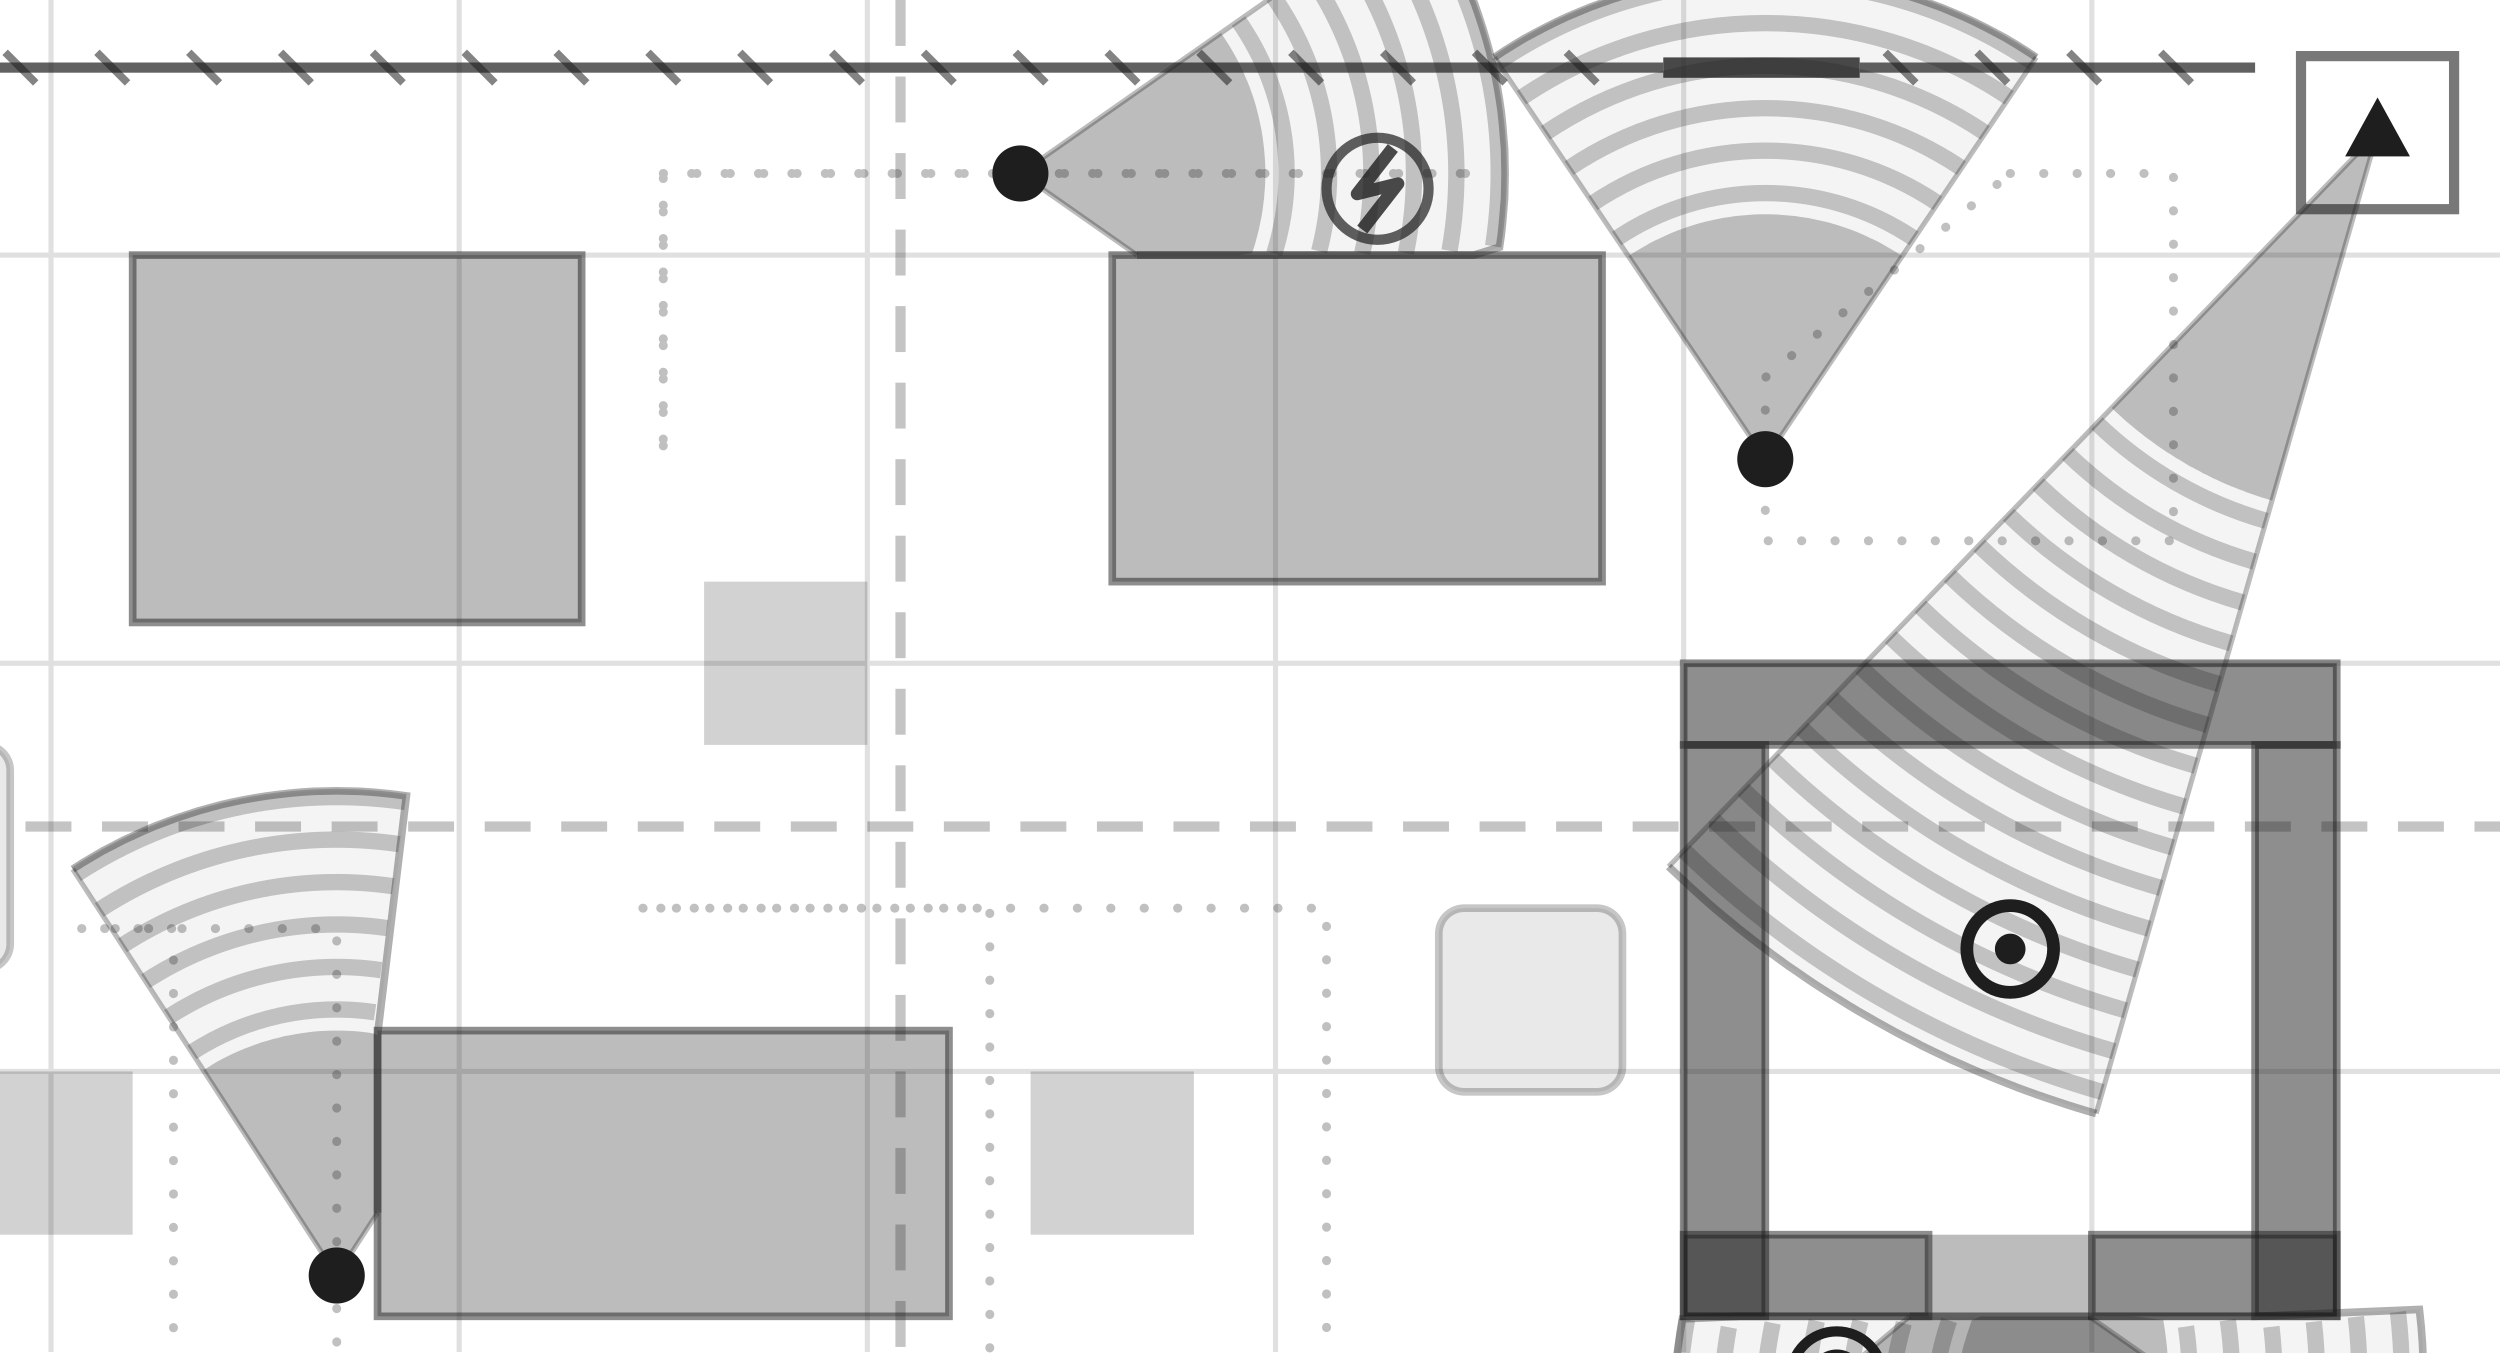
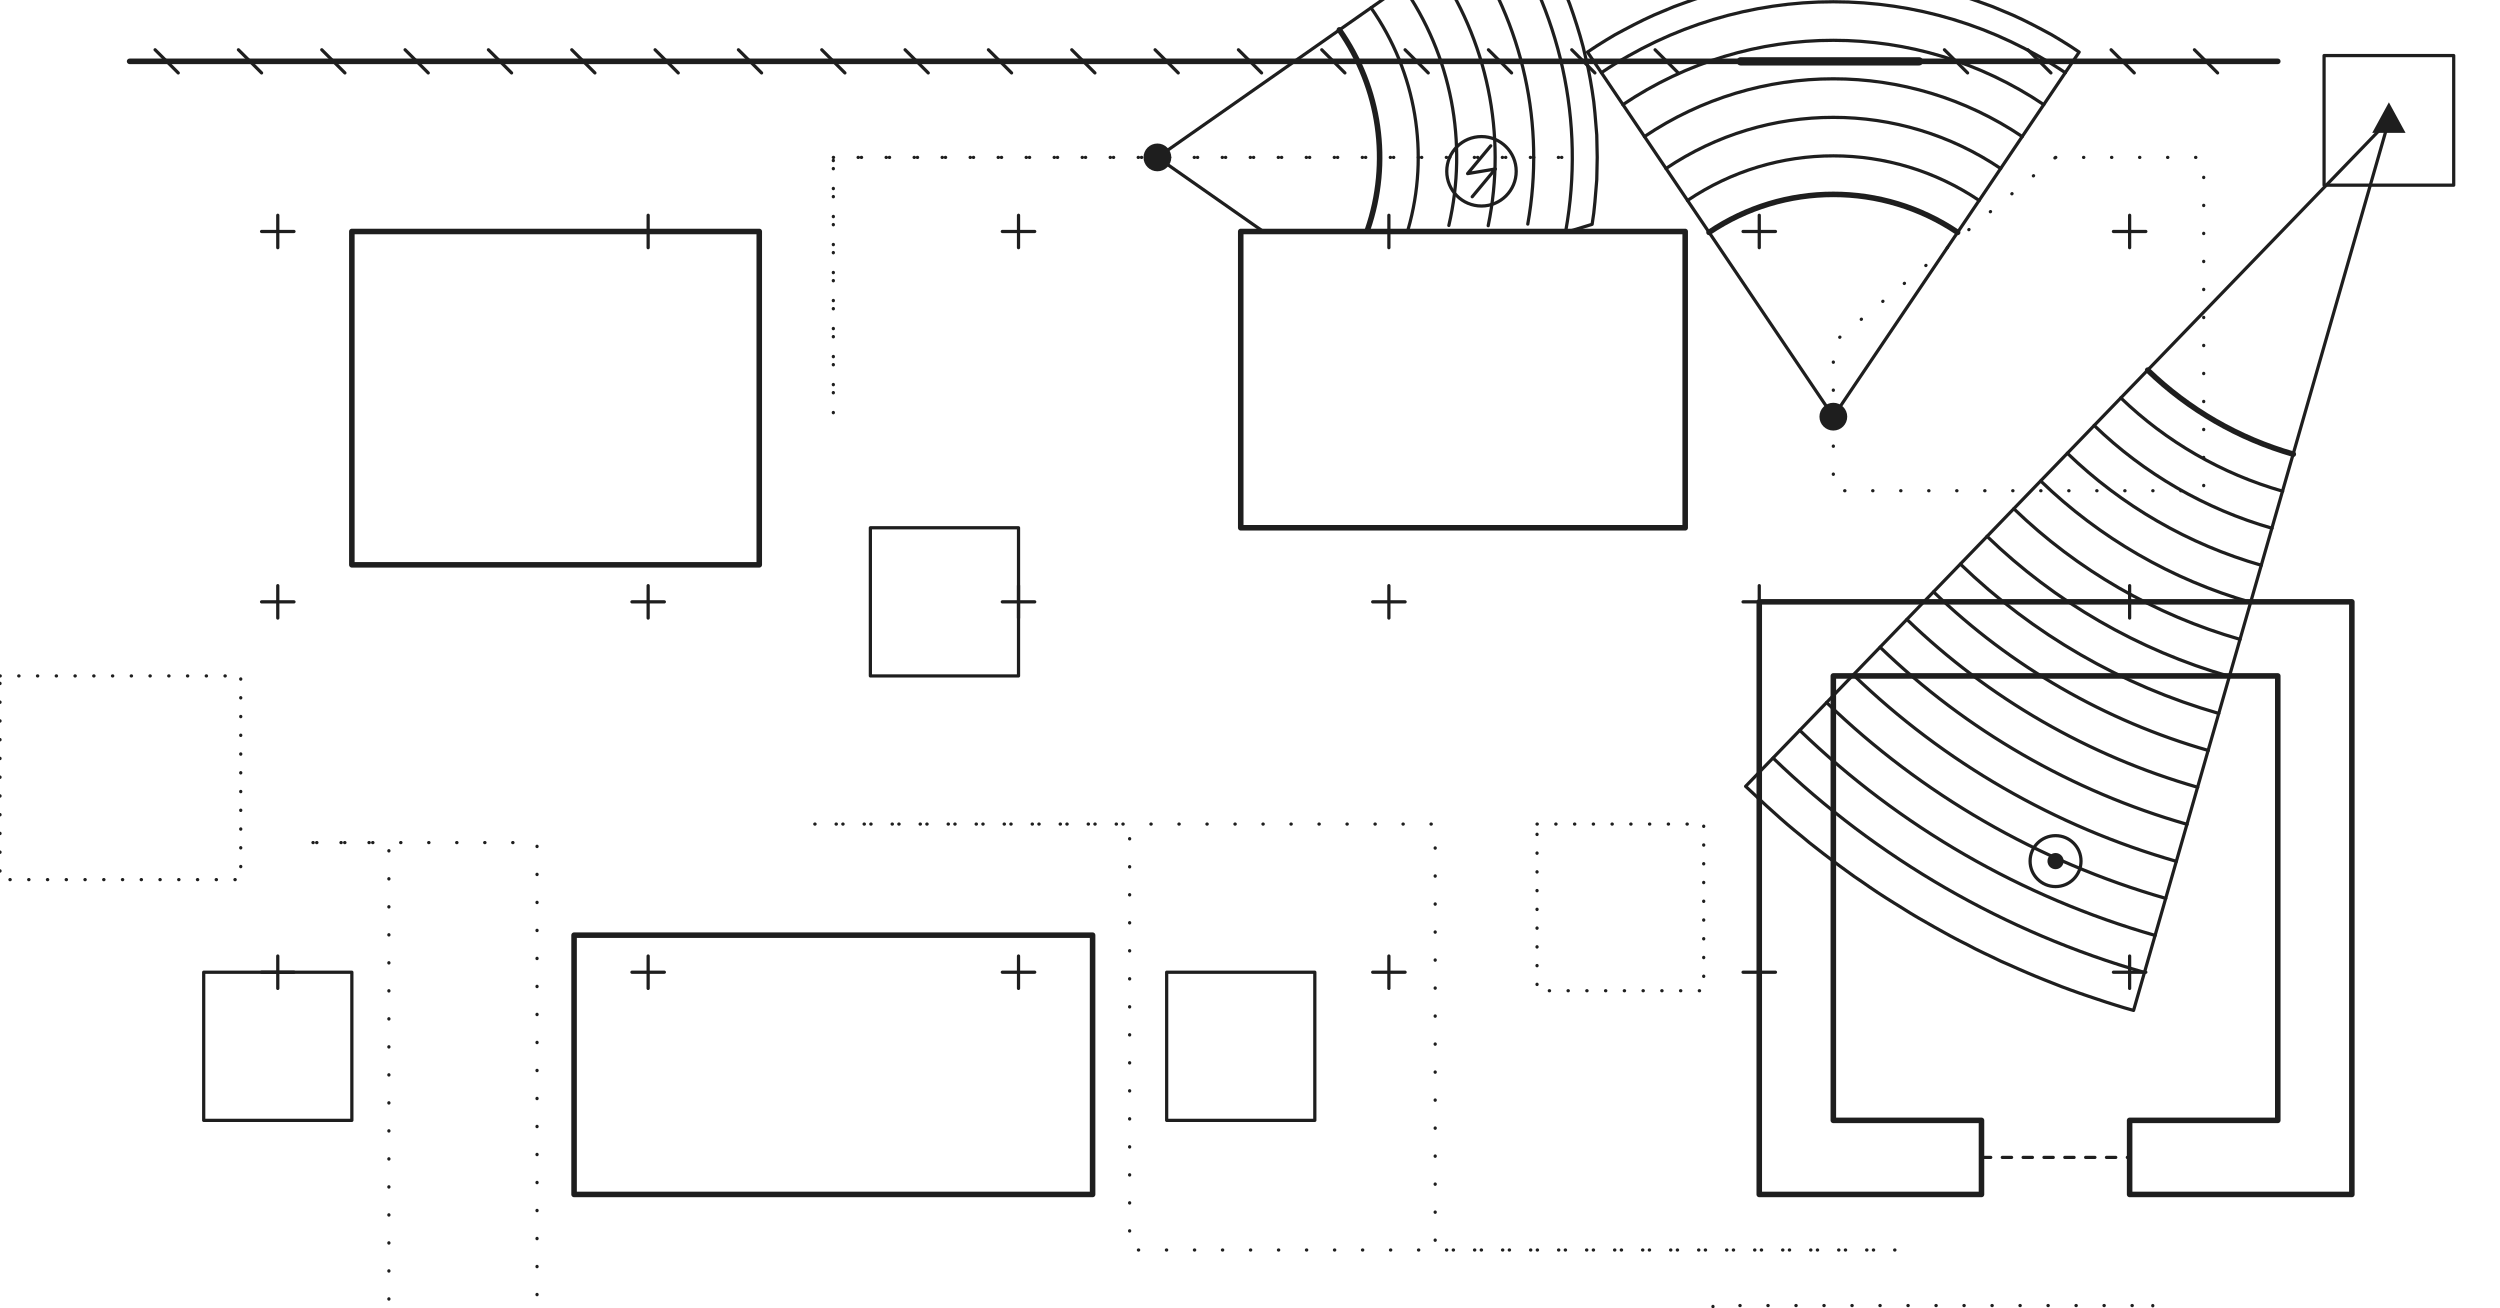
- <svg xmlns="http://www.w3.org/2000/svg" viewBox="300 60 980 530" fill="none">
-   <path d="M320 60V590M480 60V590M640 60V590M800 60V590M960 60V590M1120 60V590M300 160H1280M300 320H1280M300 480H1280" stroke="#1E1E1E" stroke-opacity="0.14" stroke-width="2" />
-   <path d="M653 0L653 800M160 384L1280 384M160 621L1280 621" stroke="#1E1E1E" stroke-opacity="0.26" stroke-width="4" stroke-dasharray="18 12" />
-   <rect x="200" y="352" width="104" height="88" rx="10" fill="#1E1E1E" fill-opacity="0.1" stroke="#1E1E1E" stroke-opacity="0.25" stroke-width="3" />
-   <rect x="864" y="416" width="72" height="72" rx="10" fill="#1E1E1E" fill-opacity="0.1" stroke="#1E1E1E" stroke-opacity="0.25" stroke-width="3" />
-   <path d="M368 640L432 640L432 424L330 424L368 424Z" stroke="#1E1E1E" stroke-opacity="0.28" stroke-width="3.5" stroke-linecap="round" stroke-linejoin="round" stroke-dasharray="0.1 13" fill="none" />
-   <path d="M560 128L880 128L560 128L560 240Z" stroke="#1E1E1E" stroke-opacity="0.28" stroke-width="3.5" stroke-linecap="round" stroke-linejoin="round" stroke-dasharray="0.1 13" fill="none" />
-   <path d="M1088 128L1152 128L1152 272L992 272L992 208Z" stroke="#1E1E1E" stroke-opacity="0.28" stroke-width="3.5" stroke-linecap="round" stroke-linejoin="round" stroke-dasharray="0.1 13" fill="none" />
-   <path d="M552 416L820 416L820 600L1020 600L688 600L688 416Z" stroke="#1E1E1E" stroke-opacity="0.28" stroke-width="3.5" stroke-linecap="round" stroke-linejoin="round" stroke-dasharray="0.1 13" fill="none" />
-   <rect x="352" y="160" width="176" height="144" fill="#1E1E1E" fill-opacity="0.3" stroke="#1E1E1E" stroke-opacity="0.5" stroke-width="3" />
-   <rect x="736" y="160" width="192" height="128" fill="#1E1E1E" fill-opacity="0.3" stroke="#1E1E1E" stroke-opacity="0.5" stroke-width="3" />
-   <rect x="448" y="464" width="224" height="112" fill="#1E1E1E" fill-opacity="0.3" stroke="#1E1E1E" stroke-opacity="0.5" stroke-width="3" />
-   <rect x="576" y="288" width="64" height="64" fill="#1E1E1E" fill-opacity="0.2" />
-   <rect x="704" y="480" width="64" height="64" fill="#1E1E1E" fill-opacity="0.2" />
-   <rect x="288" y="480" width="64" height="64" fill="#1E1E1E" fill-opacity="0.2" />
-   <rect x="960" y="320" width="256" height="32" fill="#1E1E1E" fill-opacity="0.5" stroke="#1E1E1E" stroke-opacity="0.5" stroke-width="3" />
-   <rect x="960" y="352" width="32" height="224" fill="#1E1E1E" fill-opacity="0.5" stroke="#1E1E1E" stroke-opacity="0.5" stroke-width="3" />
-   <rect x="1184" y="352" width="32" height="224" fill="#1E1E1E" fill-opacity="0.5" stroke="#1E1E1E" stroke-opacity="0.5" stroke-width="3" />
-   <rect x="960" y="544" width="96" height="32" fill="#1E1E1E" fill-opacity="0.5" stroke="#1E1E1E" stroke-opacity="0.5" stroke-width="3" />
-   <rect x="1120" y="544" width="96" height="32" fill="#1E1E1E" fill-opacity="0.5" stroke="#1E1E1E" stroke-opacity="0.5" stroke-width="3" />
-   <rect x="1056" y="544" width="64" height="32" fill="#1E1E1E" fill-opacity="0.3" />
-   <path d="M256 86.5H952" stroke="#1E1E1E" stroke-opacity="0.7" stroke-width="4" />
-   <path d="M266 80.5L278 92.5M302 80.5L314 92.5M338 80.5L350 92.5M374 80.5L386 92.5M410 80.5L422 92.5M446 80.5L458 92.5M482 80.5L494 92.5M518 80.5L530 92.5M554 80.5L566 92.5M590 80.5L602 92.5M626 80.5L638 92.5M662 80.5L674 92.5M698 80.5L710 92.5M734 80.5L746 92.5M770 80.5L782 92.5M806 80.5L818 92.5M842 80.5L854 92.5M878 80.5L890 92.5M914 80.5L926 92.5" stroke="#1E1E1E" stroke-opacity="0.55" stroke-width="3" />
-   <path d="M952 86.5H1029" stroke="#1E1E1E" stroke-opacity="0.8" stroke-width="8" />
-   <path d="M1029 86.5H1184" stroke="#1E1E1E" stroke-opacity="0.7" stroke-width="4" />
-   <path d="M1039 80.5L1051 92.5M1075 80.5L1087 92.5M1111 80.5L1123 92.5M1147 80.5L1159 92.5" stroke="#1E1E1E" stroke-opacity="0.55" stroke-width="3" />
-   <rect x="1202" y="82" width="60" height="60" stroke="#1E1E1E" stroke-opacity="0.6" stroke-width="4" fill="none" />
-   <circle cx="840" cy="134" r="20" stroke="#1E1E1E" stroke-opacity="0.7" stroke-width="4" fill="none" />
-   <polyline points="846,118 832,136 848,132 834,150" stroke="#1E1E1E" stroke-opacity="0.8" stroke-width="5" fill="none" stroke-linejoin="round" />
-   <polygon points="432,560 328.5,400.7 332.4,398.2 336.3,395.9 340.2,393.6 344.3,391.5 348.3,389.4 352.5,387.5 356.6,385.6 360.8,383.8 365.1,382.2 369.4,380.6 373.7,379.2 378,377.8 382.4,376.6 386.8,375.4 391.3,374.4 395.7,373.5 400.2,372.7 404.7,372 409.3,371.4 413.8,370.9 418.3,370.5 422.9,370.2 427.4,370.1 432,370 436.6,370.1 441.1,370.2 445.7,370.5 450.2,370.9 454.7,371.4 459.3,372 448,465.7 448,477.7 448,487.1 448,494.6 448,500.8 448,506 448,510.4 448,514.2 448,517.5 448,520.4 448,523 448,525.3 448,527.4 448,529.3 448,531 448,532.6 448,534 448,535.4" fill="#1E1E1E" fill-opacity="0.05" />
-   <path d="M375.2 472.5A104.3 104.3 0 0 1 447 456.8M366.1 458.6A121 121 0 0 1 449.4 440.3M357.1 444.6A137.6 137.6 0 0 1 451.7 423.8M348 430.6A154.2 154.2 0 0 1 454.1 407.4M338.9 416.7A170.9 170.9 0 0 1 456.5 390.9M329.9 402.7A187.5 187.5 0 0 1 458.9 374.4" stroke="#1E1E1E" stroke-opacity="0.24" stroke-width="6.4" fill="none" />
-   <polygon points="432,560 379.7,479.5 381.7,478.3 383.6,477.1 385.6,475.9 387.7,474.8 389.7,473.8 391.8,472.8 393.9,471.9 396,471 398.2,470.2 400.3,469.4 402.5,468.6 404.7,468 407,467.3 409.2,466.8 411.4,466.2 413.7,465.8 415.9,465.4 418.2,465 420.5,464.7 422.8,464.4 425.1,464.2 427.4,464.1 429.7,464 432,464 434.3,464 436.6,464.1 438.9,464.2 441.2,464.4 443.5,464.7 445.8,465 448,465.7 448,477.7 448,487.1 448,494.6 448,500.8 448,506 448,510.4 448,514.2 448,517.5 448,520.4 448,523 448,525.3 448,527.4 448,529.3 448,531 448,532.6 448,534 448,535.4" fill="#1E1E1E" fill-opacity="0.26" />
-   <polyline points="328.5,400.7 332.4,398.2 336.3,395.9 340.2,393.6 344.3,391.5 348.3,389.4 352.5,387.5 356.6,385.6 360.8,383.8 365.1,382.2 369.4,380.6 373.7,379.2 378,377.8 382.4,376.6 386.8,375.4 391.3,374.4 395.7,373.5 400.2,372.7 404.7,372 409.3,371.4 413.8,370.9 418.3,370.5 422.9,370.2 427.4,370.1 432,370 436.6,370.1 441.1,370.2 445.7,370.5 450.2,370.9 454.7,371.4 459.3,372 448,465.7 448,477.7 448,487.1 448,494.6 448,500.8 448,506 448,510.4 448,514.2 448,517.5 448,520.4 448,523 448,525.3 448,527.4 448,529.3 448,531 448,532.6 448,534 448,535.4" stroke="#1E1E1E" stroke-opacity="0.35" stroke-width="3" fill="none" />
-   <polyline points="328.5,400.7 432,560 448,535.4" stroke="#1E1E1E" stroke-opacity="0.3" stroke-width="2" fill="none" />
-   <polygon points="650,744 805.6,635 800,644.6 800,650 800,655.2 800,660.3 800,665.2 800,670 800,674.7 800,679.3 800,683.8 800,688.2 800,692.5 800,696.7 800,700.9 803.7,704 821.6,704 836.1,705.6 837,710.3 837.8,715.1 838.5,719.9 839,724.7 839.4,729.5 839.8,734.3 839.9,739.2 840,744 839.9,748.8 839.8,753.7 839.4,758.5 839,763.3 838.5,768.1 837.8,772.9 837,777.7 836.1,782.4 835,787.1 833.9,791.8 832.6,796.5 831.2,801.1 829.7,805.7 828.1,810.3 826.3,814.8 824.5,819.3 822.5,823.7 820.4,828 818.2,832.3 815.9,836.6 813.5,840.8 811,844.9 808.4,849 805.6,853" fill="#1E1E1E" fill-opacity="0.05" />
-   <path d="M735.5 684.2A104.3 104.3 0 0 1 735.5 803.8M749.1 674.6A121 121 0 0 1 749.1 813.4M762.7 665.1A137.6 137.6 0 0 1 762.7 822.9M776.3 655.5A154.2 154.2 0 0 1 776.3 832.5M790 646A170.9 170.9 0 0 1 799.2 660.7M816.4 705.2A170.9 170.9 0 0 1 790 842M833.6 706.1A187.5 187.5 0 0 1 803.6 851.6" stroke="#1E1E1E" stroke-opacity="0.24" stroke-width="6.4" fill="none" />
-   <polygon points="650,744 728.6,688.9 730,691 731.3,693 732.6,695.1 733.8,697.2 735,699.4 736.1,701.5 737.2,703.7 738.1,706 739.1,708.2 740,710.5 740.8,712.8 741.6,715.1 742.3,717.5 742.9,719.8 743.5,722.2 744,724.6 744.5,727 744.9,729.4 745.2,731.8 745.5,734.2 745.7,736.7 745.9,739.1 746,741.6 746,744 746,746.4 745.9,748.9 745.7,751.3 745.5,753.8 745.2,756.2 744.9,758.6 744.5,761 744,763.4 743.5,765.8 742.9,768.2 742.3,770.5 741.6,772.9 740.8,775.2 740,777.5 739.1,779.8 738.1,782 737.2,784.3 736.1,786.5 735,788.6 733.8,790.8 732.6,792.9 731.3,795 730,797 728.6,799.1" fill="#1E1E1E" fill-opacity="0.26" />
-   <polyline points="805.6,635 800,644.6 800,650 800,655.2 800,660.3 800,665.2 800,670 800,674.7 800,679.3 800,683.8 800,688.2 800,692.5 800,696.7 800,700.9 803.7,704 821.6,704 836.1,705.6 837,710.3 837.8,715.1 838.5,719.9 839,724.7 839.4,729.5 839.8,734.3 839.9,739.2 840,744 839.9,748.8 839.8,753.7 839.4,758.5 839,763.3 838.5,768.1 837.8,772.9 837,777.7 836.1,782.4 835,787.1 833.9,791.8 832.6,796.5 831.2,801.1 829.7,805.7 828.1,810.3 826.3,814.8 824.5,819.3 822.5,823.7 820.4,828 818.2,832.3 815.9,836.6 813.5,840.8 811,844.9 808.4,849 805.6,853" stroke="#1E1E1E" stroke-opacity="0.35" stroke-width="3" fill="none" />
-   <polyline points="805.6,635 650,744 805.6,853" stroke="#1E1E1E" stroke-opacity="0.3" stroke-width="2" fill="none" />
-   <polygon points="1060,760 900.7,863.5 898.2,859.6 895.9,855.7 893.6,851.8 891.5,847.7 889.4,843.7 887.5,839.5 885.6,835.4 883.8,831.2 882.2,826.9 880.6,822.6 879.2,818.3 877.8,814 876.6,809.6 875.4,805.2 874.4,800.7 873.5,796.3 872.7,791.8 872,787.3 871.4,782.7 870.9,778.2 870.5,773.7 870.2,769.1 870.1,764.6 870,760 870.1,755.4 870.2,750.9 870.5,746.3 870.9,741.8 871.4,737.3 872,732.7 872.7,728.2 873.5,723.7 874.4,719.3 875.4,714.8 876.6,710.4 877.8,706 886.4,704 899.6,704 911.2,704 912,700.2 912,696 912,691.8 912,687.4 912,683 912,678.4 912,673.7 912,668.9 912,663.9" fill="#1E1E1E" fill-opacity="0.05" />
-   <path d="M972.5 816.8A104.3 104.3 0 0 1 972.5 703.2M958.6 825.9A121 121 0 0 1 958.6 694.1M944.6 834.9A137.6 137.6 0 0 1 944.6 685.1M930.6 844A154.2 154.2 0 0 1 930.6 676M916.7 853.1A170.9 170.9 0 0 1 897.4 707.5M912.4 673.9A170.9 170.9 0 0 1 916.7 666.9M902.7 862.1A187.5 187.5 0 0 1 880.2 706.7" stroke="#1E1E1E" stroke-opacity="0.24" stroke-width="6.4" fill="none" />
-   <polygon points="1060,760 979.5,812.3 978.3,810.3 977.1,808.4 975.9,806.4 974.8,804.3 973.8,802.3 972.8,800.2 971.9,798.1 971,796 970.2,793.8 969.4,791.7 968.6,789.5 968,787.3 967.3,785 966.8,782.8 966.2,780.6 965.8,778.3 965.4,776.1 965,773.8 964.7,771.5 964.4,769.2 964.2,766.9 964.1,764.6 964,762.3 964,760 964,757.7 964.1,755.4 964.2,753.1 964.4,750.8 964.7,748.5 965,746.2 965.4,743.9 965.8,741.7 966.2,739.4 966.8,737.2 967.3,735 968,732.7 968.6,730.5 969.4,728.3 970.2,726.2 971,724 971.9,721.9 972.8,719.8 973.8,717.7 974.8,715.7 975.9,713.6 977.1,711.6 978.3,709.7 979.5,707.7" fill="#1E1E1E" fill-opacity="0.26" />
-   <polyline points="900.7,863.5 898.2,859.6 895.9,855.7 893.6,851.8 891.5,847.7 889.4,843.7 887.5,839.5 885.6,835.4 883.8,831.2 882.2,826.9 880.6,822.6 879.2,818.3 877.8,814 876.6,809.6 875.4,805.2 874.4,800.7 873.5,796.3 872.7,791.8 872,787.3 871.4,782.7 870.9,778.2 870.5,773.7 870.2,769.1 870.1,764.6 870,760 870.1,755.4 870.2,750.9 870.5,746.3 870.9,741.8 871.4,737.3 872,732.7 872.7,728.2 873.5,723.7 874.4,719.3 875.4,714.8 876.6,710.4 877.8,706 886.4,704 899.6,704 911.2,704 912,700.2 912,696 912,691.8 912,687.4 912,683 912,678.4 912,673.7 912,668.9 912,663.9" stroke="#1E1E1E" stroke-opacity="0.35" stroke-width="3" fill="none" />
-   <polyline points="900.7,863.5 1060,760 912,663.9" stroke="#1E1E1E" stroke-opacity="0.3" stroke-width="2" fill="none" />
-   <polygon points="700,128 855.6,19 858.4,23 861,27.1 863.5,31.2 865.9,35.4 868.2,39.7 870.4,44 872.5,48.3 874.5,52.7 876.3,57.2 878.1,61.7 879.7,66.3 881.2,70.9 882.6,75.5 883.9,80.2 885,84.9 886.1,89.6 887,94.3 887.8,99.1 888.5,103.9 889,108.7 889.4,113.5 889.8,118.3 889.9,123.2 890,128 889.9,132.8 889.8,137.7 889.4,142.5 889,147.3 888.5,152.1 887.8,156.9 877.7,160 855,160 837.2,160 823,160 811.3,160 801.5,160 793.2,160 786,160 779.7,160 774.2,160 769.3,160 764.9,160 760.9,160 757.3,160 754.1,160 751,160 748.3,160 745.7,160" fill="#1E1E1E" fill-opacity="0.05" />
-   <path d="M785.5 68.2A104.3 104.3 0 0 1 799.5 159.4M799.1 58.6A121 121 0 0 1 817.1 158.5M812.7 49.1A137.6 137.6 0 0 1 834 159.2M826.3 39.5A154.2 154.2 0 0 1 851.1 159.2M840 30A170.9 170.9 0 0 1 868.2 158.3M853.6 20.4A187.5 187.5 0 0 1 885.3 156.5" stroke="#1E1E1E" stroke-opacity="0.24" stroke-width="6.4" fill="none" />
-   <polygon points="700,128 778.6,72.9 780,75 781.3,77 782.6,79.1 783.8,81.2 785,83.4 786.1,85.5 787.2,87.7 788.1,90 789.1,92.2 790,94.5 790.8,96.8 791.6,99.1 792.3,101.5 792.9,103.8 793.5,106.2 794,108.6 794.5,111 794.9,113.4 795.2,115.8 795.5,118.2 795.7,120.7 795.9,123.1 796,125.6 796,128 796,130.4 795.9,132.9 795.7,135.3 795.5,137.8 795.2,140.2 794.9,142.6 794.5,145 794,147.4 793.5,149.8 792.9,152.2 792.3,154.5 791.6,156.9 790.8,159.2 786,160 779.7,160 774.2,160 769.3,160 764.9,160 760.9,160 757.3,160 754.1,160 751,160 748.3,160 745.7,160" fill="#1E1E1E" fill-opacity="0.26" />
-   <polyline points="855.6,19 858.4,23 861,27.1 863.5,31.2 865.9,35.4 868.2,39.7 870.4,44 872.5,48.3 874.5,52.7 876.3,57.2 878.1,61.7 879.7,66.3 881.2,70.9 882.6,75.5 883.9,80.2 885,84.9 886.1,89.6 887,94.3 887.8,99.1 888.5,103.9 889,108.7 889.4,113.5 889.8,118.3 889.9,123.2 890,128 889.9,132.8 889.8,137.7 889.4,142.5 889,147.3 888.5,152.1 887.8,156.9 877.7,160 855,160 837.2,160 823,160 811.3,160 801.5,160 793.2,160 786,160 779.7,160 774.2,160 769.3,160 764.9,160 760.9,160 757.3,160 754.1,160 751,160 748.3,160 745.7,160" stroke="#1E1E1E" stroke-opacity="0.35" stroke-width="3" fill="none" />
-   <polyline points="855.6,19 700,128 745.7,160" stroke="#1E1E1E" stroke-opacity="0.3" stroke-width="2" fill="none" />
-   <polygon points="992,240 885.8,82.5 889.7,79.9 893.7,77.4 897.7,75 901.8,72.8 906,70.6 910.2,68.5 914.5,66.5 918.8,64.7 923.1,62.9 927.5,61.3 932,59.7 936.4,58.3 941,57 945.5,55.8 950.1,54.7 954.7,53.7 959.3,52.8 963.9,52.1 968.6,51.5 973.2,50.9 977.9,50.5 982.6,50.2 987.3,50.1 992,50 996.7,50.1 1001.4,50.2 1006.1,50.5 1010.8,50.9 1015.4,51.5 1020.1,52.1 1024.7,52.8 1029.3,53.7 1033.9,54.7 1038.5,55.8 1043,57 1047.6,58.3 1052,59.7 1056.5,61.3 1060.9,62.9 1065.2,64.7 1069.5,66.5 1073.8,68.5 1078,70.6 1082.2,72.8 1086.3,75 1090.3,77.4 1094.3,79.9 1098.2,82.5" fill="#1E1E1E" fill-opacity="0.05" />
-   <path d="M933.7 153.5A104.3 104.3 0 0 1 1050.3 153.5M924.4 139.7A121 121 0 0 1 1059.6 139.7M915.1 125.9A137.6 137.6 0 0 1 1068.9 125.9M905.8 112.1A154.2 154.2 0 0 1 1078.2 112.1M896.4 98.3A170.9 170.9 0 0 1 1087.6 98.3M887.1 84.5A187.5 187.5 0 0 1 1096.9 84.5" stroke="#1E1E1E" stroke-opacity="0.24" stroke-width="6.4" fill="none" />
-   <polygon points="992,240 938.3,160.4 940.3,159.1 942.3,157.9 944.4,156.7 946.4,155.5 948.5,154.4 950.7,153.4 952.8,152.4 955,151.4 957.2,150.5 959.4,149.7 961.7,148.9 963.9,148.2 966.2,147.5 968.5,146.9 970.8,146.4 973.1,145.9 975.5,145.4 977.8,145.1 980.2,144.7 982.5,144.5 984.9,144.3 987.3,144.1 989.6,144 992,144 994.4,144 996.7,144.1 999.1,144.3 1001.5,144.5 1003.8,144.7 1006.2,145.1 1008.5,145.4 1010.9,145.9 1013.2,146.4 1015.5,146.9 1017.8,147.5 1020.1,148.2 1022.3,148.9 1024.6,149.7 1026.8,150.5 1029,151.4 1031.2,152.4 1033.3,153.4 1035.5,154.4 1037.6,155.5 1039.6,156.7 1041.7,157.9 1043.7,159.1 1045.7,160.4" fill="#1E1E1E" fill-opacity="0.26" />
-   <polyline points="885.8,82.5 889.7,79.9 893.7,77.4 897.7,75 901.8,72.8 906,70.6 910.2,68.5 914.5,66.5 918.8,64.7 923.1,62.9 927.5,61.3 932,59.7 936.4,58.3 941,57 945.5,55.8 950.1,54.7 954.7,53.7 959.3,52.8 963.9,52.1 968.6,51.5 973.2,50.9 977.9,50.5 982.6,50.2 987.3,50.1 992,50 996.7,50.1 1001.4,50.2 1006.1,50.5 1010.8,50.9 1015.4,51.5 1020.1,52.1 1024.7,52.8 1029.3,53.7 1033.9,54.7 1038.5,55.8 1043,57 1047.6,58.3 1052,59.7 1056.5,61.3 1060.9,62.9 1065.2,64.7 1069.5,66.5 1073.8,68.5 1078,70.6 1082.2,72.8 1086.3,75 1090.3,77.4 1094.3,79.9 1098.2,82.5" stroke="#1E1E1E" stroke-opacity="0.35" stroke-width="3" fill="none" />
-   <polyline points="885.8,82.5 992,240 1098.2,82.5" stroke="#1E1E1E" stroke-opacity="0.3" stroke-width="2" fill="none" />
-   <polygon points="1232,112 1121.7,496.5 1117.8,495.4 1113.9,494.2 1110.1,493 1106.2,491.7 1102.3,490.4 1098.5,489.1 1094.6,487.7 1090.8,486.3 1087,484.8 1083.2,483.3 1079.5,481.8 1075.7,480.2 1072,478.6 1068.2,476.9 1064.5,475.3 1060.8,473.5 1057.2,471.8 1053.5,470 1049.9,468.1 1046.3,466.3 1042.7,464.4 1039.1,462.4 1035.5,460.4 1032,458.4 1028.5,456.4 1025,454.3 1021.5,452.1 1018.1,450 1014.6,447.8 1011.2,445.6 1007.8,443.3 1004.5,441 1001.1,438.7 997.8,436.3 994.5,433.9 991.3,431.5 988,429 984.8,426.5 981.6,424 978.5,421.4 975.3,418.8 972.2,416.2 969.1,413.5 966.1,410.8 963.1,408.1 960.1,405.3 957.1,402.5 954.1,399.7" fill="#1E1E1E" fill-opacity="0.05" />
-   <path d="M1188.4 264.2A158.3 158.3 0 0 1 1122 225.9M1183.8 280.2A175 175 0 0 1 1110.5 237.9M1179.2 296.2A191.6 191.6 0 0 1 1098.9 249.8M1174.6 312.2A208.2 208.2 0 0 1 1087.3 261.8M1170 328.2A224.9 224.9 0 0 1 1075.8 273.8M1165.4 344.2A241.5 241.5 0 0 1 1064.2 285.7M1160.8 360.2A258.2 258.2 0 0 1 1052.7 297.7M1156.3 376.2A274.8 274.8 0 0 1 1041.1 309.7M1151.7 392.2A291.4 291.4 0 0 1 1029.5 321.6M1147.1 408.1A308.1 308.1 0 0 1 1018 333.6M1142.5 424.1A324.7 324.7 0 0 1 1006.4 345.6M1137.9 440.1A341.4 341.4 0 0 1 994.9 357.6M1133.3 456.1A358 358 0 0 1 983.3 369.5M1128.7 472.1A374.6 374.6 0 0 1 971.8 381.5M1124.1 488.1A391.3 391.3 0 0 1 960.2 393.5" stroke="#1E1E1E" stroke-opacity="0.24" stroke-width="6.4" fill="none" />
-   <polygon points="1232,112 1190.7,256.2 1189.2,255.8 1187.7,255.3 1186.3,254.9 1184.8,254.4 1183.4,253.9 1181.9,253.4 1180.5,252.9 1179.1,252.3 1177.6,251.8 1176.2,251.2 1174.8,250.7 1173.4,250.1 1172,249.5 1170.6,248.9 1169.2,248.2 1167.8,247.6 1166.4,246.9 1165.1,246.2 1163.7,245.6 1162.4,244.8 1161,244.1 1159.7,243.4 1158.3,242.7 1157,241.9 1155.7,241.1 1154.4,240.3 1153.1,239.6 1151.8,238.7 1150.5,237.9 1149.2,237.1 1147.9,236.2 1146.7,235.4 1145.4,234.5 1144.2,233.6 1143,232.7 1141.7,231.8 1140.5,230.9 1139.3,229.9 1138.1,229 1136.9,228 1135.7,227 1134.6,226.1 1133.4,225.1 1132.3,224.1 1131.1,223 1130,222 1128.9,221 1127.8,219.9" fill="#1E1E1E" fill-opacity="0.26" />
-   <polyline points="1121.7,496.5 1117.8,495.4 1113.9,494.2 1110.1,493 1106.2,491.7 1102.3,490.4 1098.5,489.1 1094.6,487.7 1090.8,486.3 1087,484.8 1083.2,483.3 1079.5,481.8 1075.7,480.2 1072,478.6 1068.2,476.9 1064.5,475.3 1060.8,473.5 1057.2,471.8 1053.5,470 1049.9,468.1 1046.3,466.3 1042.7,464.4 1039.1,462.4 1035.5,460.4 1032,458.4 1028.5,456.4 1025,454.3 1021.5,452.1 1018.1,450 1014.6,447.8 1011.2,445.6 1007.8,443.3 1004.5,441 1001.1,438.7 997.8,436.3 994.5,433.9 991.3,431.5 988,429 984.8,426.5 981.6,424 978.5,421.4 975.3,418.8 972.2,416.2 969.1,413.5 966.1,410.8 963.1,408.1 960.1,405.3 957.1,402.5 954.1,399.7" stroke="#1E1E1E" stroke-opacity="0.35" stroke-width="3" fill="none" />
-   <polyline points="1121.7,496.5 1232,112 954.1,399.7" stroke="#1E1E1E" stroke-opacity="0.3" stroke-width="2" fill="none" />
-   <polygon points="1176,616 995.8,742.2 992.6,737.6 989.6,732.9 986.7,728.1 983.9,723.2 981.2,718.3 978.7,713.3 976.3,708.3 974,703.1 971.8,698 969.8,692.7 967.9,687.5 966.2,682.2 964.6,676.8 963.1,671.4 961.7,666 960.5,660.5 959.5,655 958.6,649.5 957.8,643.9 957.1,638.4 956.6,632.8 956.3,627.2 956.1,621.6 956,616 956.1,610.4 956.3,604.8 956.6,599.2 957.1,593.6 957.8,588.1 958.6,582.5 959.5,577 982.3,576 1004.4,576 1022.3,576 1036.9,576 1049.1,576 1059.6,576 1068.5,576 1076.4,576 1083.3,576 1089.4,576 1094.9,576 1099.8,576 1104.3,576 1108.4,576 1112.2,576 1115.7,576 1118.9,576" fill="#1E1E1E" fill-opacity="0.05" />
-   <path d="M1079.1 683.9A118.3 118.3 0 0 1 1064.1 577.6M1065.4 693.4A135 135 0 0 1 1046.3 578.7M1051.8 703A151.6 151.6 0 0 1 1029.3 577.8M1038.2 712.5A168.2 168.2 0 0 1 1012.2 577.8M1024.6 722A184.9 184.9 0 0 1 994.9 578.6M1010.9 731.6A201.5 201.5 0 0 1 977.7 580.3M997.3 741.1A218.2 218.2 0 0 1 961.3 577.3" stroke="#1E1E1E" stroke-opacity="0.24" stroke-width="6.4" fill="none" />
-   <polygon points="1176,616 1085.9,679.1 1084.3,676.8 1082.8,674.4 1081.3,672 1079.9,669.6 1078.6,667.1 1077.3,664.7 1076.1,662.1 1075,659.6 1073.9,657 1072.9,654.4 1072,651.7 1071.1,649.1 1070.3,646.4 1069.5,643.7 1068.9,641 1068.3,638.2 1067.7,635.5 1067.3,632.7 1066.9,630 1066.6,627.2 1066.3,624.4 1066.1,621.6 1066,618.8 1066,616 1066,613.2 1066.1,610.4 1066.3,607.6 1066.6,604.8 1066.9,602 1067.3,599.3 1067.7,596.5 1068.3,593.8 1068.9,591 1069.5,588.3 1070.3,585.6 1071.1,582.9 1072,580.3 1072.9,577.6 1076.4,576 1083.3,576 1089.4,576 1094.9,576 1099.8,576 1104.3,576 1108.4,576 1112.2,576 1115.7,576 1118.9,576" fill="#1E1E1E" fill-opacity="0.26" />
-   <polyline points="995.8,742.2 992.6,737.6 989.6,732.9 986.7,728.1 983.9,723.2 981.2,718.3 978.7,713.3 976.3,708.3 974,703.1 971.8,698 969.8,692.7 967.9,687.5 966.2,682.2 964.6,676.8 963.1,671.4 961.7,666 960.5,660.5 959.5,655 958.6,649.5 957.8,643.9 957.1,638.4 956.6,632.8 956.3,627.2 956.1,621.6 956,616 956.1,610.4 956.3,604.8 956.6,599.2 957.1,593.6 957.8,588.1 958.6,582.5 959.5,577 982.3,576 1004.4,576 1022.3,576 1036.9,576 1049.1,576 1059.6,576 1068.5,576 1076.4,576 1083.3,576 1089.4,576 1094.9,576 1099.8,576 1104.3,576 1108.4,576 1112.2,576 1115.7,576 1118.9,576" stroke="#1E1E1E" stroke-opacity="0.35" stroke-width="3" fill="none" />
-   <polyline points="995.8,742.2 1176,616 1118.9,576" stroke="#1E1E1E" stroke-opacity="0.3" stroke-width="2" fill="none" />
-   <polygon points="1020,600 1048.6,576 1050.4,576 1052.2,576 1054.3,576 1056.5,576 1058.9,576 1061.6,576 1064.5,576 1067.8,576 1071.5,576 1075.6,576 1080.4,576 1085.9,576 1092.4,576 1100.2,576 1109.6,576 1121.3,576 1136.2,576 1156.1,576 1183.8,576 1248.4,573.3 1249.1,580 1249.6,586.6 1249.9,593.3 1250,600 1249.9,606.7 1249.6,613.4 1249.1,620 1248.4,626.7 1247.6,633.3 1246.5,639.9 1245.2,646.5 1243.8,653 1242.2,659.5 1240.3,666 1238.3,672.3 1236.1,678.7 1233.7,684.9 1231.2,691.1 1228.5,697.2 1225.5,703.2 1222.4,709.2 1219.2,715 1215.8,720.7 1212.2,726.4 1208.4,731.9 1204.5,737.3 1200.4,742.7 1196.2,747.8" fill="#1E1E1E" fill-opacity="0.05" />
-   <path d="M1156.9 580A138.3 138.3 0 0 1 1126 688.9M1173.3 577.5A155 155 0 0 1 1138.7 699.6M1190.4 580.1A171.6 171.6 0 0 1 1151.5 710.3M1207 578.1A188.2 188.2 0 0 1 1164.2 721M1223.5 576.2A204.9 204.9 0 0 1 1176.9 731.7M1240 574.3A221.5 221.5 0 0 1 1189.7 742.4" stroke="#1E1E1E" stroke-opacity="0.24" stroke-width="6.4" fill="none" />
-   <polygon points="1020,600 1048.6,576 1050.4,576 1052.2,576 1054.3,576 1056.5,576 1058.9,576 1061.6,576 1064.5,576 1067.8,576 1071.5,576 1075.6,576 1080.4,576 1085.9,576 1092.4,576 1100.2,576 1109.6,576 1121.3,576 1136.2,576 1148,577.4 1148.6,581.2 1149.1,584.9 1149.5,588.7 1149.8,592.4 1149.9,596.2 1150,600 1149.9,603.8 1149.8,607.6 1149.5,611.3 1149.1,615.1 1148.6,618.8 1148,622.6 1147.3,626.3 1146.5,630 1145.6,633.6 1144.5,637.3 1143.4,640.9 1142.2,644.5 1140.8,648 1139.4,651.5 1137.8,654.9 1136.2,658.3 1134.4,661.7 1132.6,665 1130.6,668.2 1128.6,671.4 1126.5,674.6 1124.3,677.6 1122,680.6 1119.6,683.6" fill="#1E1E1E" fill-opacity="0.26" />
-   <polyline points="1048.6,576 1050.4,576 1052.2,576 1054.3,576 1056.5,576 1058.9,576 1061.6,576 1064.5,576 1067.8,576 1071.5,576 1075.6,576 1080.4,576 1085.9,576 1092.4,576 1100.2,576 1109.6,576 1121.3,576 1136.2,576 1156.1,576 1183.8,576 1248.4,573.3 1249.1,580 1249.6,586.6 1249.9,593.3 1250,600 1249.9,606.7 1249.6,613.4 1249.1,620 1248.4,626.7 1247.6,633.3 1246.5,639.9 1245.2,646.5 1243.8,653 1242.2,659.5 1240.3,666 1238.3,672.3 1236.1,678.7 1233.7,684.9 1231.2,691.1 1228.5,697.2 1225.5,703.2 1222.4,709.2 1219.2,715 1215.8,720.7 1212.2,726.4 1208.4,731.9 1204.5,737.3 1200.4,742.7 1196.2,747.8" stroke="#1E1E1E" stroke-opacity="0.35" stroke-width="3" fill="none" />
-   <polyline points="1048.6,576 1020,600 1196.2,747.8" stroke="#1E1E1E" stroke-opacity="0.3" stroke-width="2" fill="none" />
-   <circle cx="432" cy="560" r="11" fill="#1E1E1E" />
-   <circle cx="700" cy="128" r="11" fill="#1E1E1E" />
-   <circle cx="992" cy="240" r="11" fill="#1E1E1E" />
-   <polygon points="1232,98.2 1244.7,121.3 1219.3,121.3" fill="#1E1E1E" />
-   <rect x="1165" y="605" width="22" height="22" fill="#1E1E1E" />
-   <circle cx="1020" cy="600" r="11" fill="#1E1E1E" />
-   <circle cx="1020" cy="600" r="18.1" stroke="#1E1E1E" stroke-width="4" fill="none" />
-   <circle cx="1088" cy="432" r="17" stroke="#1E1E1E" stroke-width="5" fill="none" />
-   <circle cx="1088" cy="432" r="6" fill="#1E1E1E" />
+ <svg xmlns="http://www.w3.org/2000/svg" viewBox="200 60 1080 565" fill="none" stroke="#1E1E1E" stroke-linecap="round" stroke-linejoin="round">
+   <path d="M313 160H327M320 153V167M313 320H327M320 313V327M313 480H327M320 473V487M473 160H487M480 153V167M473 320H487M480 313V327M473 480H487M480 473V487M633 160H647M640 153V167M633 320H647M640 313V327M633 480H647M640 473V487M793 160H807M800 153V167M793 320H807M800 313V327M793 480H807M800 473V487M953 160H967M960 153V167M953 320H967M960 313V327M953 480H967M960 473V487M1113 160H1127M1120 153V167M1113 320H1127M1120 313V327M1113 480H1127M1120 473V487" stroke-width="1.4" />
+   <path d="M200 352h104v88h-104ZM512 640h96v64h-96ZM864 416h72v72h-72Z" stroke-width="1.4" stroke-dasharray="0.1 8" />
+   <path d="M368 640L432 640L432 424L330 424L368 424ZM1130 624L1140 760L940 760L940 624ZM560 128L880 128L560 128L560 240ZM1088 128L1152 128L1152 272L992 272L992 208ZM552 416L820 416L820 600L1020 600L688 600L688 416Z" stroke-width="1.4" stroke-dasharray="0.1 12" />
+   <path d="M352 160H528V304H352ZM736 160H928V288H736ZM448 464H672V576H448Z" stroke-width="2.4" />
+   <path d="M576 288H640V352H576ZM704 480H768V544H704ZM288 480H352V544H288ZM800 640H912V704H800Z" stroke-width="1.4" />
+   <path d="M1120 576H1216V320H960V576H1056M1120 544H1184V352H992V544H1056M1056 544V576M1120 544V576" stroke-width="2.4" />
+   <path d="M1056 560H1120" stroke-width="1.4" stroke-dasharray="4 5" />
+   <path d="M256 86.5H952" stroke-width="2.4" />
+   <path d="M267 81.5L277 91.5M303 81.5L313 91.5M339 81.5L349 91.5M375 81.5L385 91.5M411 81.5L421 91.5M447 81.5L457 91.5M483 81.5L493 91.5M519 81.5L529 91.5M555 81.5L565 91.5M591 81.5L601 91.5M627 81.5L637 91.5M663 81.5L673 91.5M699 81.5L709 91.5M735 81.5L745 91.5M771 81.5L781 91.5M807 81.5L817 91.5M843 81.5L853 91.5M879 81.5L889 91.5M915 81.5L925 91.5" stroke-width="1.4" />
+   <path d="M952 86.5H1029" stroke-width="3.6" />
+   <path d="M1029 86.5H1184" stroke-width="2.4" />
+   <path d="M1040 81.5L1050 91.5M1076 81.5L1086 91.5M1112 81.5L1122 91.5M1148 81.5L1158 91.5" stroke-width="1.4" />
+   <path d="M1204 84H1260V140H1204Z" stroke-width="1.4" />
+   <circle cx="840" cy="134" r="15" stroke-width="1.4" />
+   <path d="M844 123L834 135L846 133L836 145" stroke-width="1.4" />
+   <path d="M855.6 19L700 128L745.7 160M855.6 19L858.4 23L861 27.1L863.5 31.2L865.9 35.4L868.2 39.7L870.4 44L872.5 48.3L874.5 52.7L876.3 57.2L878.1 61.7L879.7 66.3L881.2 70.9L882.6 75.5L883.9 80.2L885 84.9L886.1 89.6L887 94.3L887.8 99.1L888.5 103.9L889 108.7L889.4 113.5L889.8 118.3L889.9 123.2L890 128L889.9 132.8L889.8 137.7L889.4 142.5L889 147.3L888.5 152.1L887.8 156.9L877.7 160L855 160L837.2 160L823 160L811.3 160L801.5 160L793.2 160L786 160L779.7 160L774.2 160L769.3 160L764.9 160L760.9 160L757.3 160L754.1 160L751 160L748.3 160L745.7 160" stroke-width="1.4" />
+   <path d="M778.6 72.9A96 96 0 0 1 790.8 159.2" stroke-width="2.4" />
+   <path d="M792.3 63.4A112.6 112.6 0 0 1 808.3 159.1M805.9 53.8A129.3 129.3 0 0 1 825.9 157.4M819.5 44.3A145.9 145.9 0 0 1 842.9 157.5M833.2 34.8A162.6 162.6 0 0 1 860 156.8M846.8 25.2A179.2 179.2 0 0 1 876.4 159.8" stroke-width="1.4" />
+   <path d="M885.8 82.5L992 240L1098.2 82.5M885.8 82.5L889.7 79.9L893.7 77.4L897.7 75L901.8 72.8L906 70.6L910.2 68.5L914.5 66.5L918.8 64.7L923.1 62.9L927.5 61.3L932 59.7L936.4 58.3L941 57L945.5 55.8L950.1 54.7L954.7 53.7L959.3 52.8L963.9 52.1L968.6 51.5L973.2 50.9L977.9 50.5L982.6 50.2L987.3 50.1L992 50L996.7 50.1L1001.4 50.2L1006.1 50.5L1010.8 50.9L1015.4 51.5L1020.1 52.1L1024.7 52.8L1029.3 53.7L1033.9 54.7L1038.5 55.8L1043 57L1047.6 58.3L1052 59.7L1056.5 61.3L1060.9 62.9L1065.2 64.7L1069.5 66.5L1073.8 68.5L1078 70.6L1082.2 72.8L1086.3 75L1090.3 77.4L1094.3 79.9L1098.2 82.5" stroke-width="1.4" />
+   <path d="M938.3 160.4A96 96 0 0 1 1045.7 160.4" stroke-width="2.4" />
+   <path d="M929 146.6A112.6 112.6 0 0 1 1055 146.6M919.7 132.8A129.3 129.3 0 0 1 1064.3 132.8M910.4 119A145.9 145.9 0 0 1 1073.6 119M901.1 105.2A162.6 162.6 0 0 1 1082.9 105.2M891.8 91.4A179.2 179.2 0 0 1 1092.2 91.4" stroke-width="1.4" />
+   <path d="M1121.7 496.5L1232 112L954.1 399.7M1121.7 496.5L1117.8 495.4L1113.9 494.2L1110.1 493L1106.2 491.7L1102.3 490.4L1098.5 489.1L1094.6 487.7L1090.8 486.3L1087 484.8L1083.2 483.3L1079.5 481.8L1075.7 480.2L1072 478.6L1068.2 476.9L1064.5 475.3L1060.8 473.5L1057.2 471.8L1053.5 470L1049.9 468.1L1046.3 466.3L1042.7 464.4L1039.1 462.4L1035.5 460.4L1032 458.4L1028.5 456.4L1025 454.3L1021.5 452.1L1018.1 450L1014.6 447.8L1011.2 445.6L1007.8 443.3L1004.5 441L1001.1 438.7L997.8 436.3L994.5 433.9L991.3 431.5L988 429L984.8 426.5L981.6 424L978.5 421.4L975.3 418.8L972.2 416.2L969.1 413.5L966.1 410.8L963.1 408.1L960.1 405.3L957.1 402.5L954.1 399.7" stroke-width="1.4" />
+   <path d="M1190.7 256.2A150 150 0 0 1 1127.8 219.9" stroke-width="2.4" />
+   <path d="M1186.1 272.2A166.6 166.6 0 0 1 1116.2 231.9M1181.5 288.2A183.3 183.3 0 0 1 1104.7 243.8M1176.9 304.2A199.9 199.9 0 0 1 1093.1 255.8M1172.3 320.2A216.6 216.6 0 0 1 1081.6 267.8M1167.7 336.2A233.2 233.2 0 0 1 1070 279.8M1163.1 352.2A249.8 249.8 0 0 1 1058.4 291.7M1158.5 368.2A266.5 266.5 0 0 1 1046.9 303.7M1154 384.2A283.1 283.1 0 0 1 1035.3 315.7M1149.4 400.1A299.8 299.8 0 0 1 1023.8 327.6M1144.8 416.1A316.4 316.4 0 0 1 1012.2 339.6M1140.2 432.1A333 333 0 0 1 1000.7 351.6M1135.6 448.1A349.7 349.7 0 0 1 989.1 363.5M1131 464.1A366.3 366.3 0 0 1 977.5 375.5M1126.4 480.1A383 383 0 0 1 966 387.5" stroke-width="1.4" />
+   <circle cx="700" cy="128" r="6" fill="#1E1E1E" stroke="none" />
+   <circle cx="992" cy="240" r="6" fill="#1E1E1E" stroke="none" />
+   <polygon points="1232,104.2 1239.2,117.4 1224.8,117.4" fill="#1E1E1E" stroke="none" />
+   <circle cx="1088" cy="432" r="11" stroke-width="1.4" />
+   <circle cx="1088" cy="432" r="3.5" fill="#1E1E1E" stroke="none" />
</svg>
